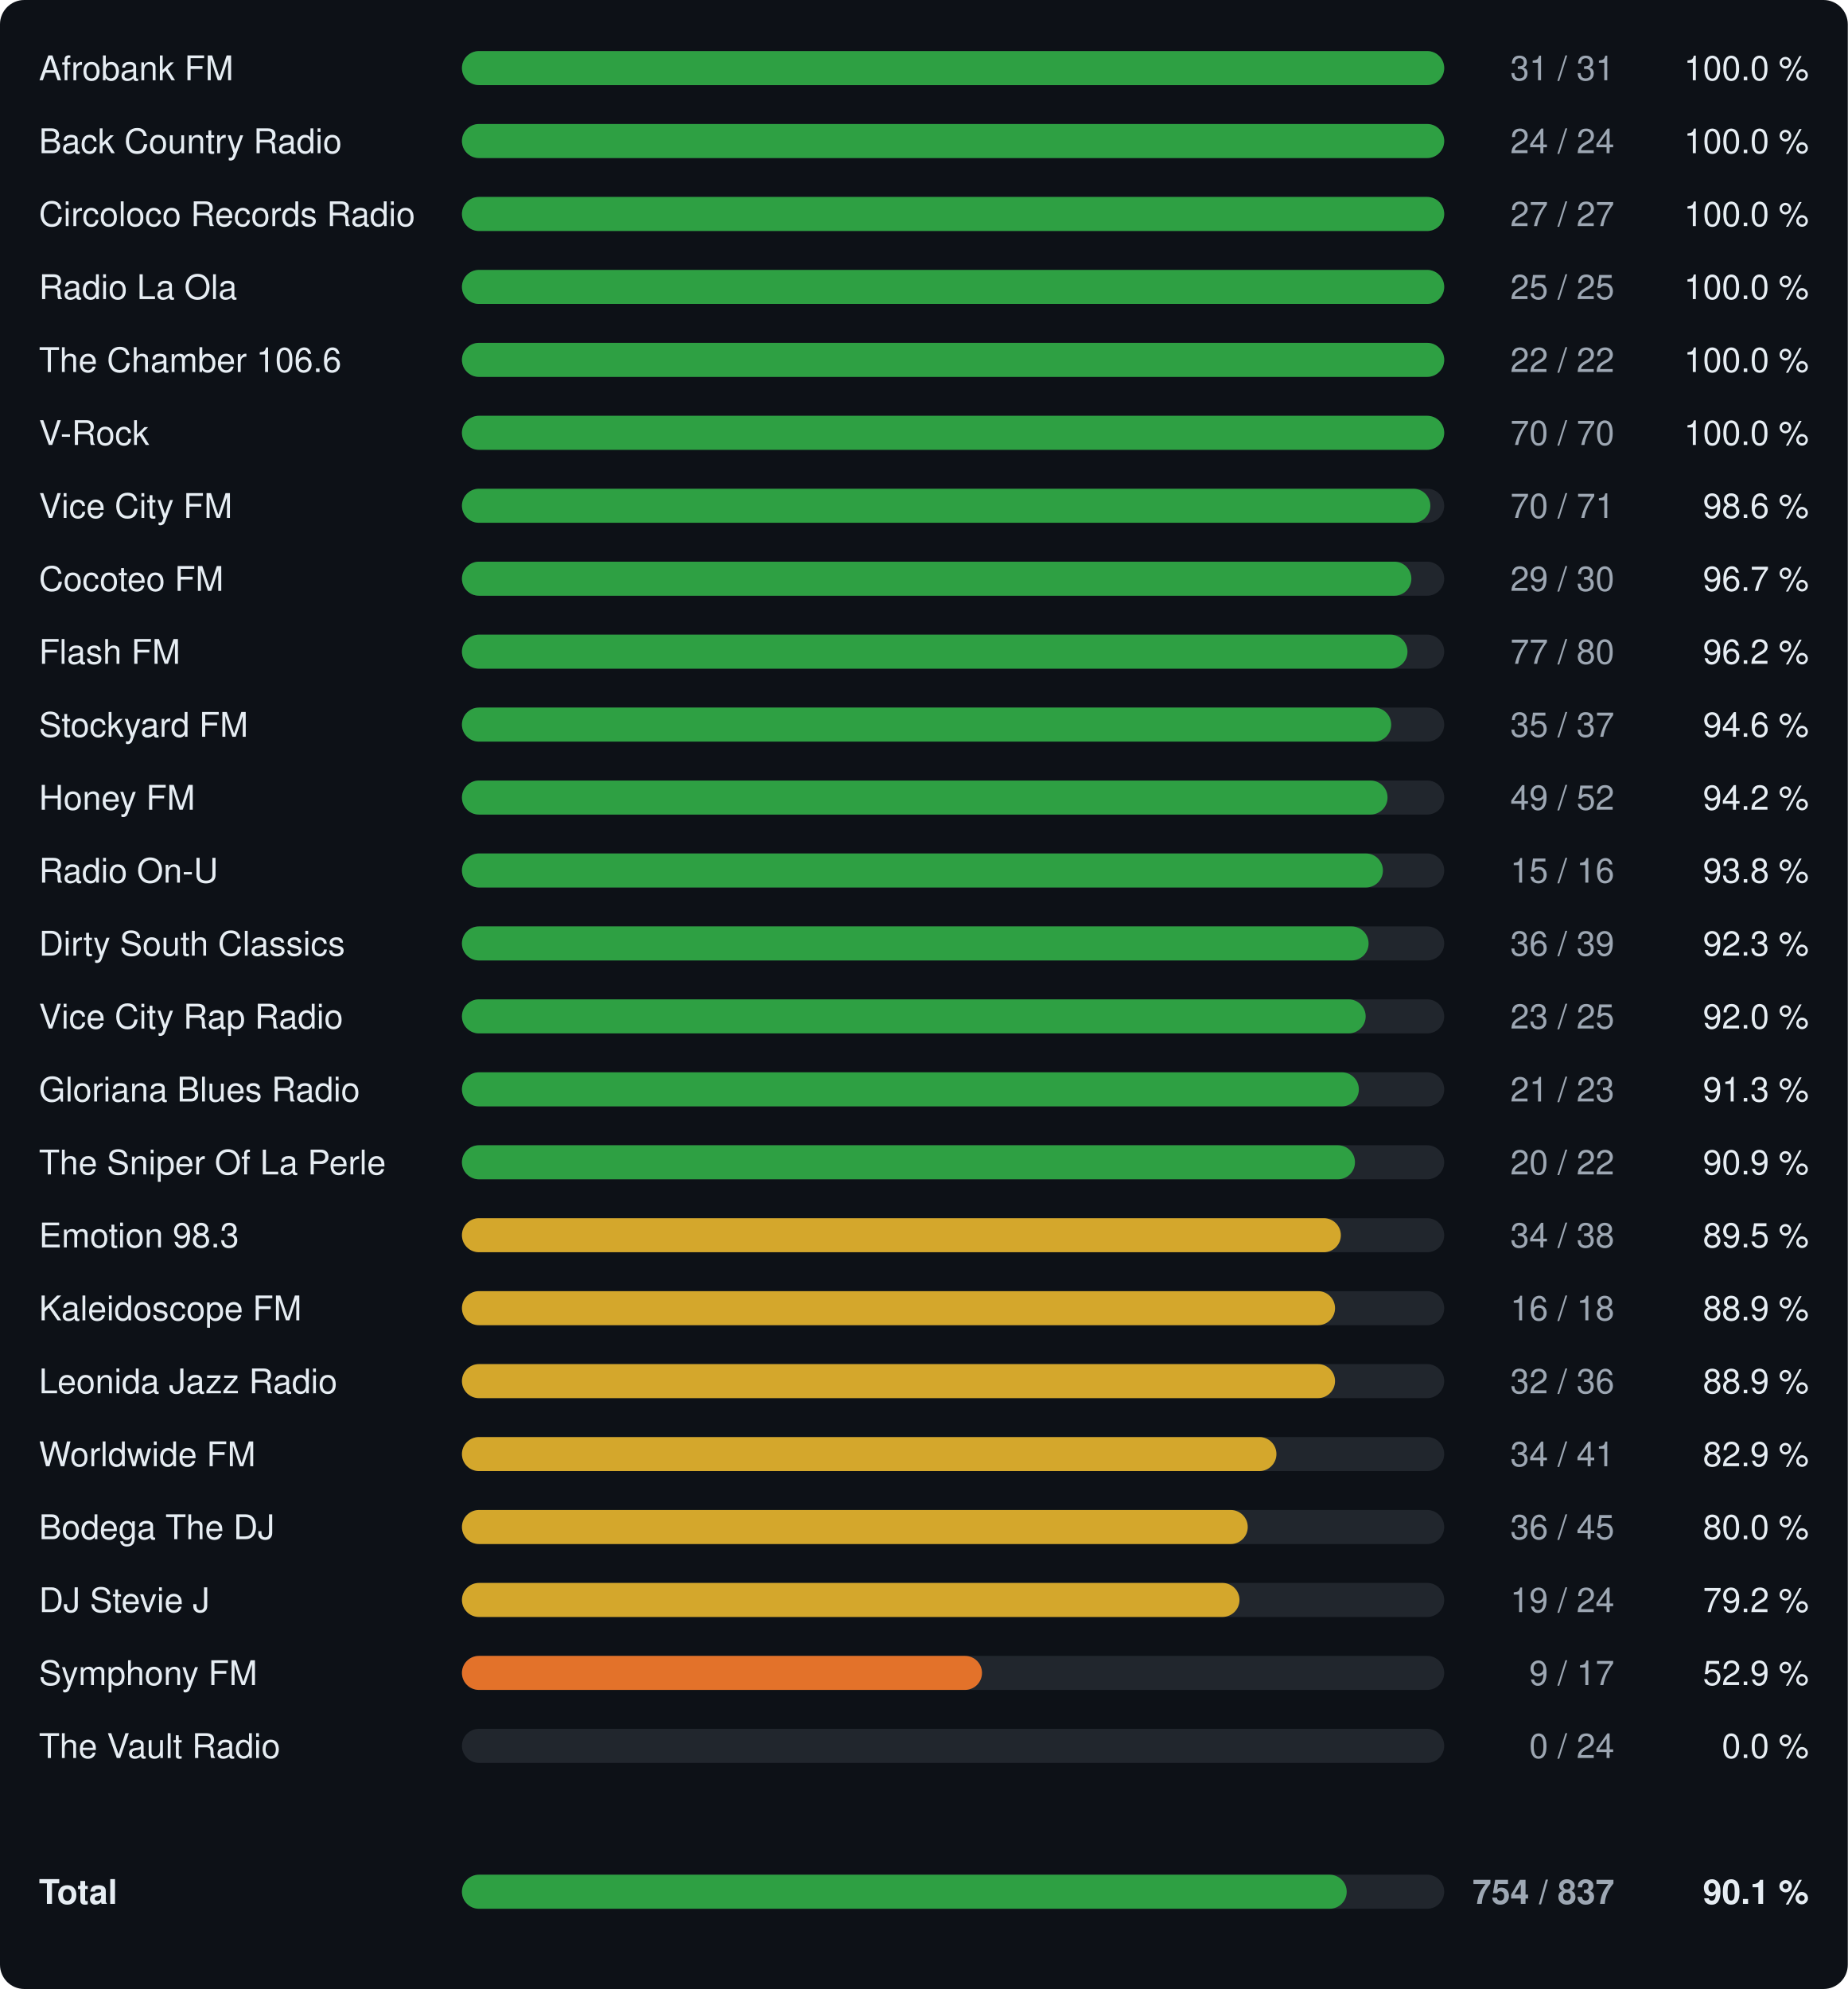
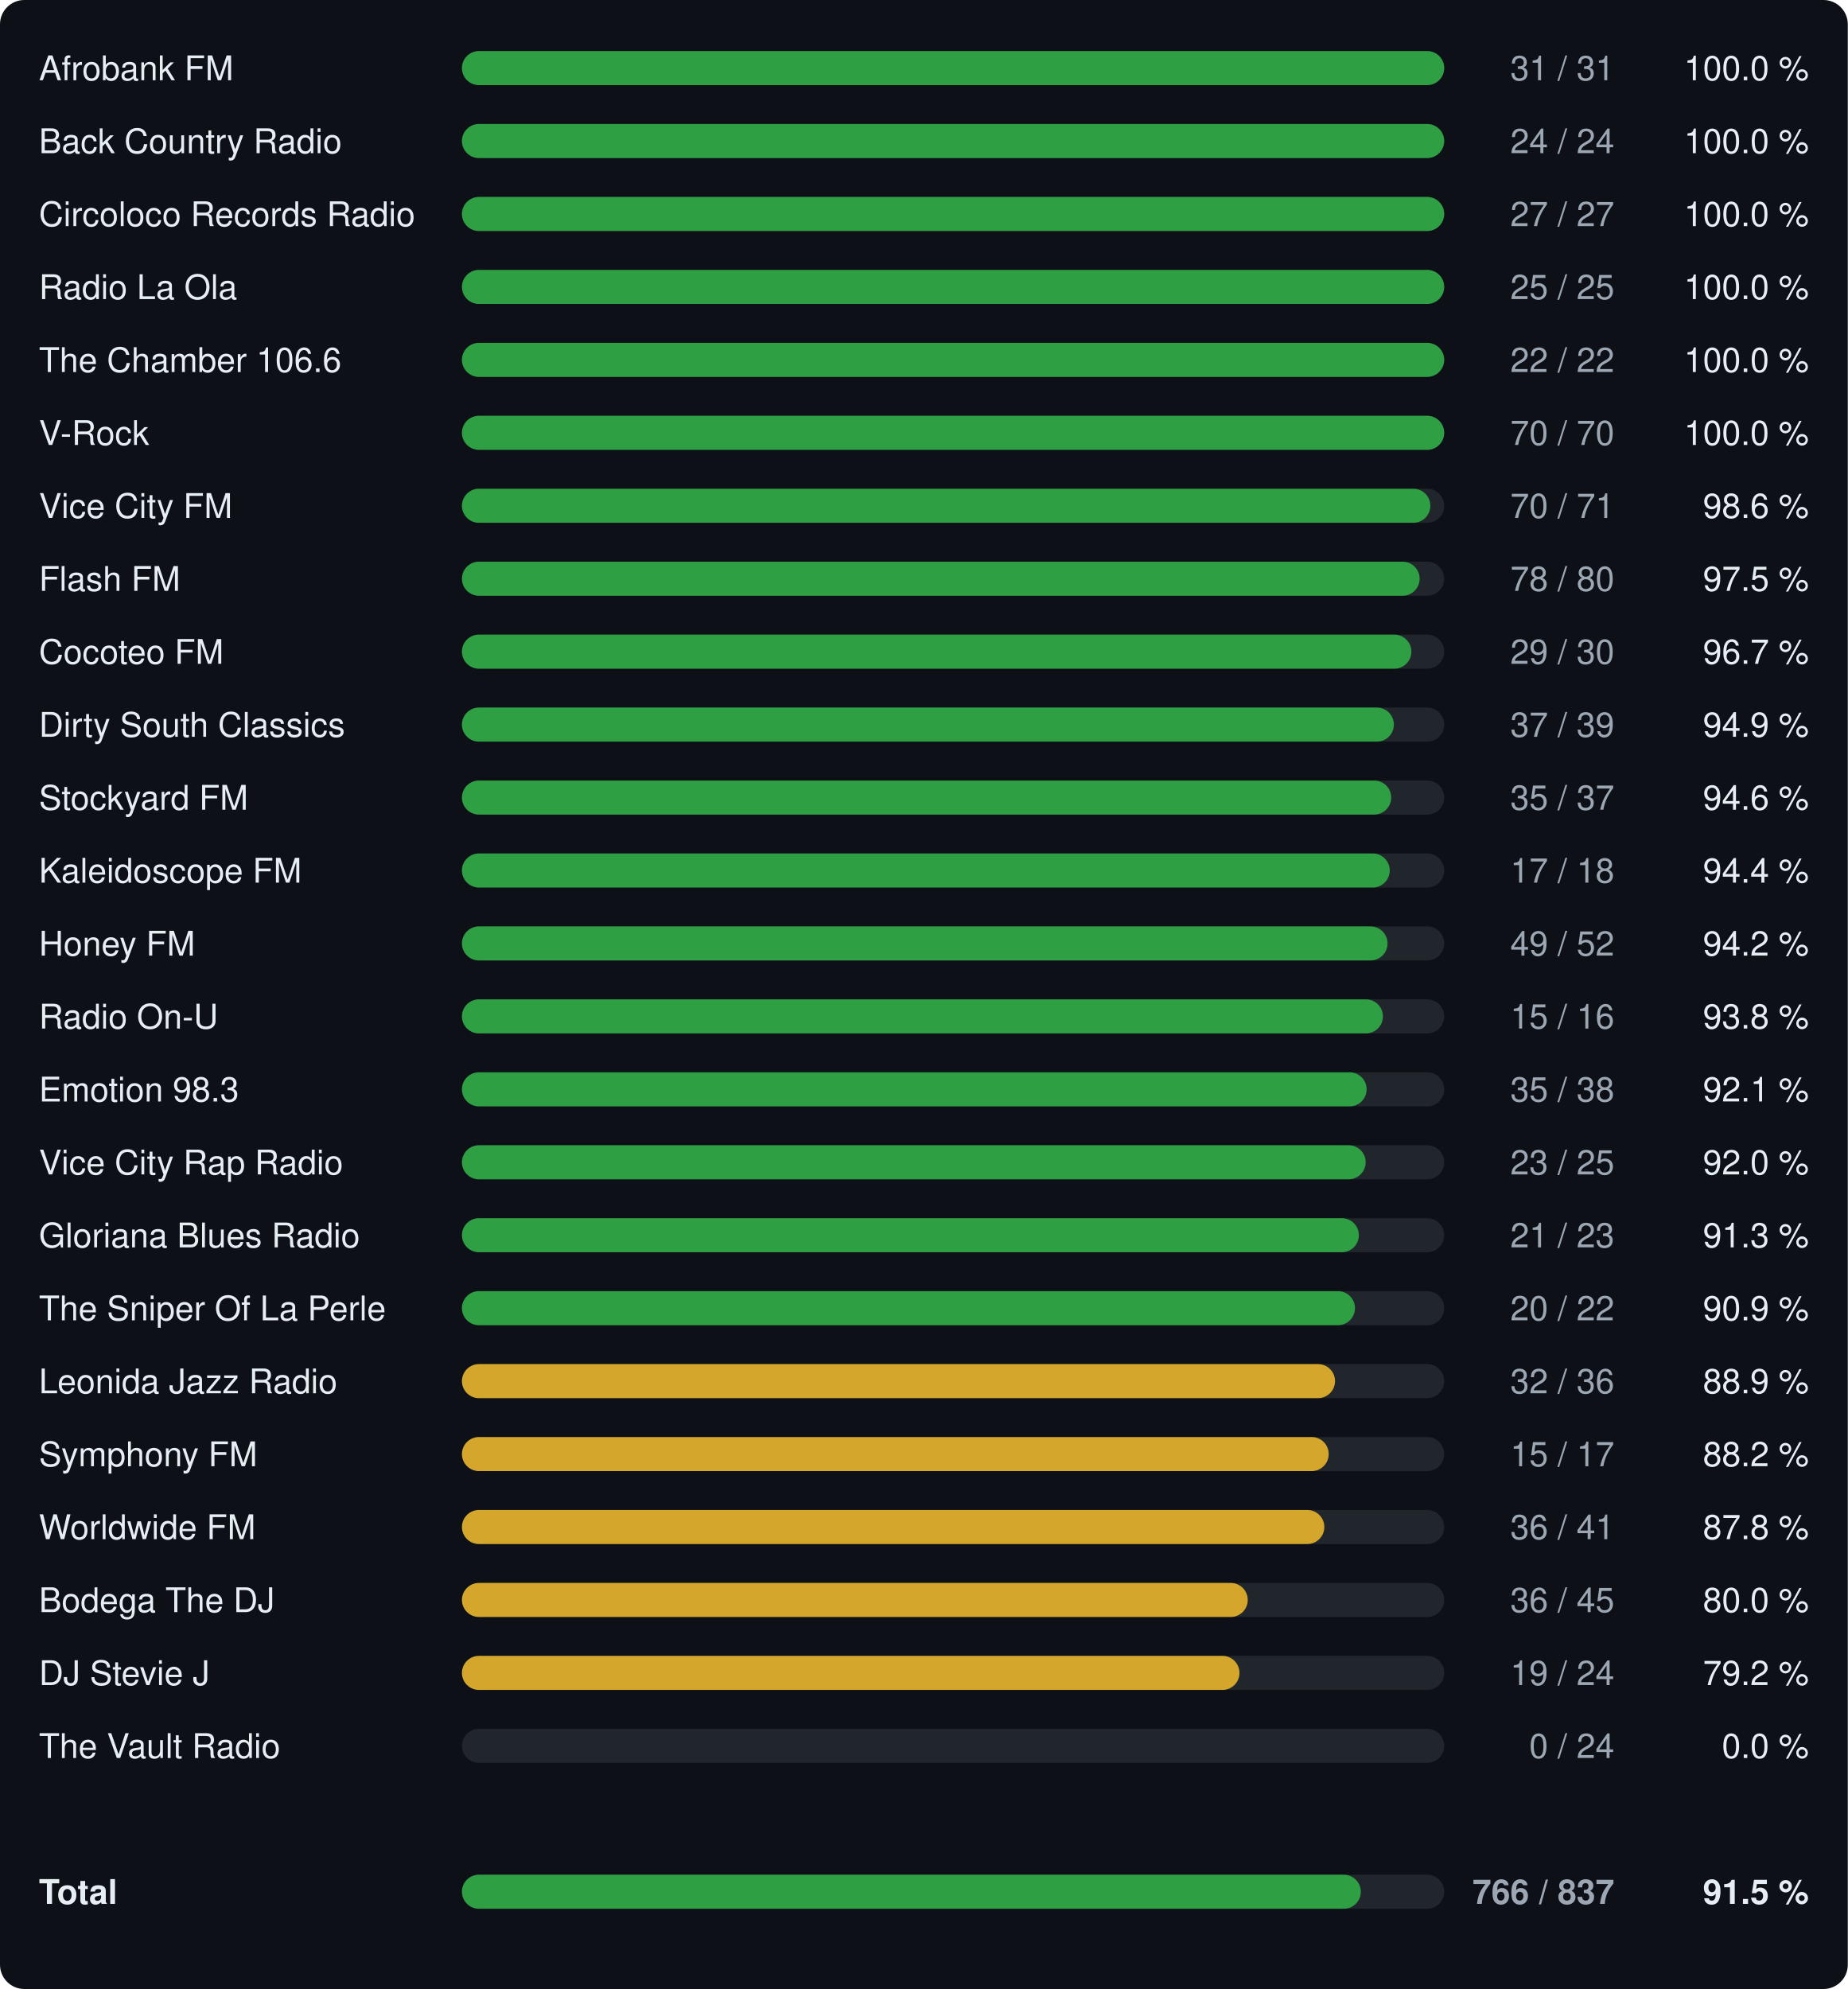
<svg xmlns="http://www.w3.org/2000/svg" width="760" height="818" viewBox="0 0 760 818" font-family="-apple-system,Segoe UI,Helvetica,Arial,sans-serif" font-size="14">
  <rect width="760" height="818" rx="10" fill="#0d1117" />
  <text x="16" y="33" fill="#e6edf3" font-weight="400">Afrobank FM</text>
  <rect x="190" y="21" width="404" height="14" rx="7" fill="#21262d" />
  <rect x="190" y="21" width="404.0" height="14" rx="7" fill="#2ea043" />
  <text x="664" y="33" fill="#9da7b3" text-anchor="end" font-weight="400">31 / 31</text>
  <text x="744" y="33" fill="#e6edf3" text-anchor="end" font-weight="400">100.0 %</text>
  <text x="16" y="63" fill="#e6edf3" font-weight="400">Back Country Radio</text>
  <rect x="190" y="51" width="404" height="14" rx="7" fill="#21262d" />
  <rect x="190" y="51" width="404.0" height="14" rx="7" fill="#2ea043" />
  <text x="664" y="63" fill="#9da7b3" text-anchor="end" font-weight="400">24 / 24</text>
  <text x="744" y="63" fill="#e6edf3" text-anchor="end" font-weight="400">100.0 %</text>
  <text x="16" y="93" fill="#e6edf3" font-weight="400">Circoloco Records Radio</text>
  <rect x="190" y="81" width="404" height="14" rx="7" fill="#21262d" />
  <rect x="190" y="81" width="404.0" height="14" rx="7" fill="#2ea043" />
  <text x="664" y="93" fill="#9da7b3" text-anchor="end" font-weight="400">27 / 27</text>
  <text x="744" y="93" fill="#e6edf3" text-anchor="end" font-weight="400">100.0 %</text>
  <text x="16" y="123" fill="#e6edf3" font-weight="400">Radio La Ola</text>
  <rect x="190" y="111" width="404" height="14" rx="7" fill="#21262d" />
  <rect x="190" y="111" width="404.0" height="14" rx="7" fill="#2ea043" />
  <text x="664" y="123" fill="#9da7b3" text-anchor="end" font-weight="400">25 / 25</text>
  <text x="744" y="123" fill="#e6edf3" text-anchor="end" font-weight="400">100.0 %</text>
  <text x="16" y="153" fill="#e6edf3" font-weight="400">The Chamber 106.6</text>
  <rect x="190" y="141" width="404" height="14" rx="7" fill="#21262d" />
  <rect x="190" y="141" width="404.0" height="14" rx="7" fill="#2ea043" />
  <text x="664" y="153" fill="#9da7b3" text-anchor="end" font-weight="400">22 / 22</text>
  <text x="744" y="153" fill="#e6edf3" text-anchor="end" font-weight="400">100.0 %</text>
  <text x="16" y="183" fill="#e6edf3" font-weight="400">V-Rock</text>
  <rect x="190" y="171" width="404" height="14" rx="7" fill="#21262d" />
  <rect x="190" y="171" width="404.0" height="14" rx="7" fill="#2ea043" />
  <text x="664" y="183" fill="#9da7b3" text-anchor="end" font-weight="400">70 / 70</text>
  <text x="744" y="183" fill="#e6edf3" text-anchor="end" font-weight="400">100.0 %</text>
  <text x="16" y="213" fill="#e6edf3" font-weight="400">Vice City FM</text>
  <rect x="190" y="201" width="404" height="14" rx="7" fill="#21262d" />
  <rect x="190" y="201" width="398.3" height="14" rx="7" fill="#2ea043" />
  <text x="664" y="213" fill="#9da7b3" text-anchor="end" font-weight="400">70 / 71</text>
  <text x="744" y="213" fill="#e6edf3" text-anchor="end" font-weight="400">98.6 %</text>
-   <text x="16" y="243" fill="#e6edf3" font-weight="400">Cocoteo FM</text>
+   <text x="16" y="243" fill="#e6edf3" font-weight="400">Flash FM</text>
  <rect x="190" y="231" width="404" height="14" rx="7" fill="#21262d" />
-   <rect x="190" y="231" width="390.5" height="14" rx="7" fill="#2ea043" />
-   <text x="664" y="243" fill="#9da7b3" text-anchor="end" font-weight="400">29 / 30</text>
-   <text x="744" y="243" fill="#e6edf3" text-anchor="end" font-weight="400">96.7 %</text>
-   <text x="16" y="273" fill="#e6edf3" font-weight="400">Flash FM</text>
+   <rect x="190" y="231" width="393.9" height="14" rx="7" fill="#2ea043" />
+   <text x="664" y="243" fill="#9da7b3" text-anchor="end" font-weight="400">78 / 80</text>
+   <text x="744" y="243" fill="#e6edf3" text-anchor="end" font-weight="400">97.5 %</text>
+   <text x="16" y="273" fill="#e6edf3" font-weight="400">Cocoteo FM</text>
  <rect x="190" y="261" width="404" height="14" rx="7" fill="#21262d" />
-   <rect x="190" y="261" width="388.9" height="14" rx="7" fill="#2ea043" />
-   <text x="664" y="273" fill="#9da7b3" text-anchor="end" font-weight="400">77 / 80</text>
-   <text x="744" y="273" fill="#e6edf3" text-anchor="end" font-weight="400">96.2 %</text>
-   <text x="16" y="303" fill="#e6edf3" font-weight="400">Stockyard FM</text>
+   <rect x="190" y="261" width="390.5" height="14" rx="7" fill="#2ea043" />
+   <text x="664" y="273" fill="#9da7b3" text-anchor="end" font-weight="400">29 / 30</text>
+   <text x="744" y="273" fill="#e6edf3" text-anchor="end" font-weight="400">96.7 %</text>
+   <text x="16" y="303" fill="#e6edf3" font-weight="400">Dirty South Classics</text>
  <rect x="190" y="291" width="404" height="14" rx="7" fill="#21262d" />
-   <rect x="190" y="291" width="382.2" height="14" rx="7" fill="#2ea043" />
-   <text x="664" y="303" fill="#9da7b3" text-anchor="end" font-weight="400">35 / 37</text>
-   <text x="744" y="303" fill="#e6edf3" text-anchor="end" font-weight="400">94.6 %</text>
-   <text x="16" y="333" fill="#e6edf3" font-weight="400">Honey FM</text>
+   <rect x="190" y="291" width="383.3" height="14" rx="7" fill="#2ea043" />
+   <text x="664" y="303" fill="#9da7b3" text-anchor="end" font-weight="400">37 / 39</text>
+   <text x="744" y="303" fill="#e6edf3" text-anchor="end" font-weight="400">94.9 %</text>
+   <text x="16" y="333" fill="#e6edf3" font-weight="400">Stockyard FM</text>
  <rect x="190" y="321" width="404" height="14" rx="7" fill="#21262d" />
-   <rect x="190" y="321" width="380.7" height="14" rx="7" fill="#2ea043" />
-   <text x="664" y="333" fill="#9da7b3" text-anchor="end" font-weight="400">49 / 52</text>
-   <text x="744" y="333" fill="#e6edf3" text-anchor="end" font-weight="400">94.2 %</text>
-   <text x="16" y="363" fill="#e6edf3" font-weight="400">Radio On-U</text>
+   <rect x="190" y="321" width="382.2" height="14" rx="7" fill="#2ea043" />
+   <text x="664" y="333" fill="#9da7b3" text-anchor="end" font-weight="400">35 / 37</text>
+   <text x="744" y="333" fill="#e6edf3" text-anchor="end" font-weight="400">94.6 %</text>
+   <text x="16" y="363" fill="#e6edf3" font-weight="400">Kaleidoscope FM</text>
  <rect x="190" y="351" width="404" height="14" rx="7" fill="#21262d" />
-   <rect x="190" y="351" width="378.8" height="14" rx="7" fill="#2ea043" />
-   <text x="664" y="363" fill="#9da7b3" text-anchor="end" font-weight="400">15 / 16</text>
-   <text x="744" y="363" fill="#e6edf3" text-anchor="end" font-weight="400">93.8 %</text>
-   <text x="16" y="393" fill="#e6edf3" font-weight="400">Dirty South Classics</text>
+   <rect x="190" y="351" width="381.6" height="14" rx="7" fill="#2ea043" />
+   <text x="664" y="363" fill="#9da7b3" text-anchor="end" font-weight="400">17 / 18</text>
+   <text x="744" y="363" fill="#e6edf3" text-anchor="end" font-weight="400">94.4 %</text>
+   <text x="16" y="393" fill="#e6edf3" font-weight="400">Honey FM</text>
  <rect x="190" y="381" width="404" height="14" rx="7" fill="#21262d" />
-   <rect x="190" y="381" width="372.9" height="14" rx="7" fill="#2ea043" />
-   <text x="664" y="393" fill="#9da7b3" text-anchor="end" font-weight="400">36 / 39</text>
-   <text x="744" y="393" fill="#e6edf3" text-anchor="end" font-weight="400">92.3 %</text>
-   <text x="16" y="423" fill="#e6edf3" font-weight="400">Vice City Rap Radio</text>
+   <rect x="190" y="381" width="380.7" height="14" rx="7" fill="#2ea043" />
+   <text x="664" y="393" fill="#9da7b3" text-anchor="end" font-weight="400">49 / 52</text>
+   <text x="744" y="393" fill="#e6edf3" text-anchor="end" font-weight="400">94.2 %</text>
+   <text x="16" y="423" fill="#e6edf3" font-weight="400">Radio On-U</text>
  <rect x="190" y="411" width="404" height="14" rx="7" fill="#21262d" />
-   <rect x="190" y="411" width="371.7" height="14" rx="7" fill="#2ea043" />
-   <text x="664" y="423" fill="#9da7b3" text-anchor="end" font-weight="400">23 / 25</text>
-   <text x="744" y="423" fill="#e6edf3" text-anchor="end" font-weight="400">92.0 %</text>
-   <text x="16" y="453" fill="#e6edf3" font-weight="400">Gloriana Blues Radio</text>
+   <rect x="190" y="411" width="378.8" height="14" rx="7" fill="#2ea043" />
+   <text x="664" y="423" fill="#9da7b3" text-anchor="end" font-weight="400">15 / 16</text>
+   <text x="744" y="423" fill="#e6edf3" text-anchor="end" font-weight="400">93.8 %</text>
+   <text x="16" y="453" fill="#e6edf3" font-weight="400">Emotion 98.3</text>
  <rect x="190" y="441" width="404" height="14" rx="7" fill="#21262d" />
-   <rect x="190" y="441" width="368.9" height="14" rx="7" fill="#2ea043" />
-   <text x="664" y="453" fill="#9da7b3" text-anchor="end" font-weight="400">21 / 23</text>
-   <text x="744" y="453" fill="#e6edf3" text-anchor="end" font-weight="400">91.3 %</text>
-   <text x="16" y="483" fill="#e6edf3" font-weight="400">The Sniper Of La Perle</text>
+   <rect x="190" y="441" width="372.1" height="14" rx="7" fill="#2ea043" />
+   <text x="664" y="453" fill="#9da7b3" text-anchor="end" font-weight="400">35 / 38</text>
+   <text x="744" y="453" fill="#e6edf3" text-anchor="end" font-weight="400">92.1 %</text>
+   <text x="16" y="483" fill="#e6edf3" font-weight="400">Vice City Rap Radio</text>
  <rect x="190" y="471" width="404" height="14" rx="7" fill="#21262d" />
-   <rect x="190" y="471" width="367.3" height="14" rx="7" fill="#2ea043" />
-   <text x="664" y="483" fill="#9da7b3" text-anchor="end" font-weight="400">20 / 22</text>
-   <text x="744" y="483" fill="#e6edf3" text-anchor="end" font-weight="400">90.9 %</text>
-   <text x="16" y="513" fill="#e6edf3" font-weight="400">Emotion 98.3</text>
+   <rect x="190" y="471" width="371.7" height="14" rx="7" fill="#2ea043" />
+   <text x="664" y="483" fill="#9da7b3" text-anchor="end" font-weight="400">23 / 25</text>
+   <text x="744" y="483" fill="#e6edf3" text-anchor="end" font-weight="400">92.0 %</text>
+   <text x="16" y="513" fill="#e6edf3" font-weight="400">Gloriana Blues Radio</text>
  <rect x="190" y="501" width="404" height="14" rx="7" fill="#21262d" />
-   <rect x="190" y="501" width="361.5" height="14" rx="7" fill="#d4a72c" />
-   <text x="664" y="513" fill="#9da7b3" text-anchor="end" font-weight="400">34 / 38</text>
-   <text x="744" y="513" fill="#e6edf3" text-anchor="end" font-weight="400">89.5 %</text>
-   <text x="16" y="543" fill="#e6edf3" font-weight="400">Kaleidoscope FM</text>
+   <rect x="190" y="501" width="368.9" height="14" rx="7" fill="#2ea043" />
+   <text x="664" y="513" fill="#9da7b3" text-anchor="end" font-weight="400">21 / 23</text>
+   <text x="744" y="513" fill="#e6edf3" text-anchor="end" font-weight="400">91.3 %</text>
+   <text x="16" y="543" fill="#e6edf3" font-weight="400">The Sniper Of La Perle</text>
  <rect x="190" y="531" width="404" height="14" rx="7" fill="#21262d" />
-   <rect x="190" y="531" width="359.1" height="14" rx="7" fill="#d4a72c" />
-   <text x="664" y="543" fill="#9da7b3" text-anchor="end" font-weight="400">16 / 18</text>
-   <text x="744" y="543" fill="#e6edf3" text-anchor="end" font-weight="400">88.9 %</text>
+   <rect x="190" y="531" width="367.3" height="14" rx="7" fill="#2ea043" />
+   <text x="664" y="543" fill="#9da7b3" text-anchor="end" font-weight="400">20 / 22</text>
+   <text x="744" y="543" fill="#e6edf3" text-anchor="end" font-weight="400">90.9 %</text>
  <text x="16" y="573" fill="#e6edf3" font-weight="400">Leonida Jazz Radio</text>
  <rect x="190" y="561" width="404" height="14" rx="7" fill="#21262d" />
  <rect x="190" y="561" width="359.1" height="14" rx="7" fill="#d4a72c" />
  <text x="664" y="573" fill="#9da7b3" text-anchor="end" font-weight="400">32 / 36</text>
  <text x="744" y="573" fill="#e6edf3" text-anchor="end" font-weight="400">88.9 %</text>
-   <text x="16" y="603" fill="#e6edf3" font-weight="400">Worldwide FM</text>
+   <text x="16" y="603" fill="#e6edf3" font-weight="400">Symphony FM</text>
  <rect x="190" y="591" width="404" height="14" rx="7" fill="#21262d" />
-   <rect x="190" y="591" width="335.0" height="14" rx="7" fill="#d4a72c" />
-   <text x="664" y="603" fill="#9da7b3" text-anchor="end" font-weight="400">34 / 41</text>
-   <text x="744" y="603" fill="#e6edf3" text-anchor="end" font-weight="400">82.9 %</text>
-   <text x="16" y="633" fill="#e6edf3" font-weight="400">Bodega The DJ</text>
+   <rect x="190" y="591" width="356.5" height="14" rx="7" fill="#d4a72c" />
+   <text x="664" y="603" fill="#9da7b3" text-anchor="end" font-weight="400">15 / 17</text>
+   <text x="744" y="603" fill="#e6edf3" text-anchor="end" font-weight="400">88.2 %</text>
+   <text x="16" y="633" fill="#e6edf3" font-weight="400">Worldwide FM</text>
  <rect x="190" y="621" width="404" height="14" rx="7" fill="#21262d" />
-   <rect x="190" y="621" width="323.2" height="14" rx="7" fill="#d4a72c" />
-   <text x="664" y="633" fill="#9da7b3" text-anchor="end" font-weight="400">36 / 45</text>
-   <text x="744" y="633" fill="#e6edf3" text-anchor="end" font-weight="400">80.0 %</text>
-   <text x="16" y="663" fill="#e6edf3" font-weight="400">DJ Stevie J</text>
+   <rect x="190" y="621" width="354.7" height="14" rx="7" fill="#d4a72c" />
+   <text x="664" y="633" fill="#9da7b3" text-anchor="end" font-weight="400">36 / 41</text>
+   <text x="744" y="633" fill="#e6edf3" text-anchor="end" font-weight="400">87.8 %</text>
+   <text x="16" y="663" fill="#e6edf3" font-weight="400">Bodega The DJ</text>
  <rect x="190" y="651" width="404" height="14" rx="7" fill="#21262d" />
-   <rect x="190" y="651" width="319.8" height="14" rx="7" fill="#d4a72c" />
-   <text x="664" y="663" fill="#9da7b3" text-anchor="end" font-weight="400">19 / 24</text>
-   <text x="744" y="663" fill="#e6edf3" text-anchor="end" font-weight="400">79.2 %</text>
-   <text x="16" y="693" fill="#e6edf3" font-weight="400">Symphony FM</text>
+   <rect x="190" y="651" width="323.2" height="14" rx="7" fill="#d4a72c" />
+   <text x="664" y="663" fill="#9da7b3" text-anchor="end" font-weight="400">36 / 45</text>
+   <text x="744" y="663" fill="#e6edf3" text-anchor="end" font-weight="400">80.0 %</text>
+   <text x="16" y="693" fill="#e6edf3" font-weight="400">DJ Stevie J</text>
  <rect x="190" y="681" width="404" height="14" rx="7" fill="#21262d" />
-   <rect x="190" y="681" width="213.9" height="14" rx="7" fill="#e3722a" />
-   <text x="664" y="693" fill="#9da7b3" text-anchor="end" font-weight="400">9 / 17</text>
-   <text x="744" y="693" fill="#e6edf3" text-anchor="end" font-weight="400">52.9 %</text>
+   <rect x="190" y="681" width="319.8" height="14" rx="7" fill="#d4a72c" />
+   <text x="664" y="693" fill="#9da7b3" text-anchor="end" font-weight="400">19 / 24</text>
+   <text x="744" y="693" fill="#e6edf3" text-anchor="end" font-weight="400">79.2 %</text>
  <text x="16" y="723" fill="#e6edf3" font-weight="400">The Vault Radio</text>
  <rect x="190" y="711" width="404" height="14" rx="7" fill="#21262d" />
  <text x="664" y="723" fill="#9da7b3" text-anchor="end" font-weight="400">0 / 24</text>
  <text x="744" y="723" fill="#e6edf3" text-anchor="end" font-weight="400">0.0 %</text>
  <text x="16" y="783" fill="#e6edf3" font-weight="700">Total</text>
  <rect x="190" y="771" width="404" height="14" rx="7" fill="#21262d" />
-   <rect x="190" y="771" width="363.9" height="14" rx="7" fill="#2ea043" />
-   <text x="664" y="783" fill="#9da7b3" text-anchor="end" font-weight="700">754 / 837</text>
-   <text x="744" y="783" fill="#e6edf3" text-anchor="end" font-weight="700">90.1 %</text>
+   <rect x="190" y="771" width="369.7" height="14" rx="7" fill="#2ea043" />
+   <text x="664" y="783" fill="#9da7b3" text-anchor="end" font-weight="700">766 / 837</text>
+   <text x="744" y="783" fill="#e6edf3" text-anchor="end" font-weight="700">91.5 %</text>
</svg>
